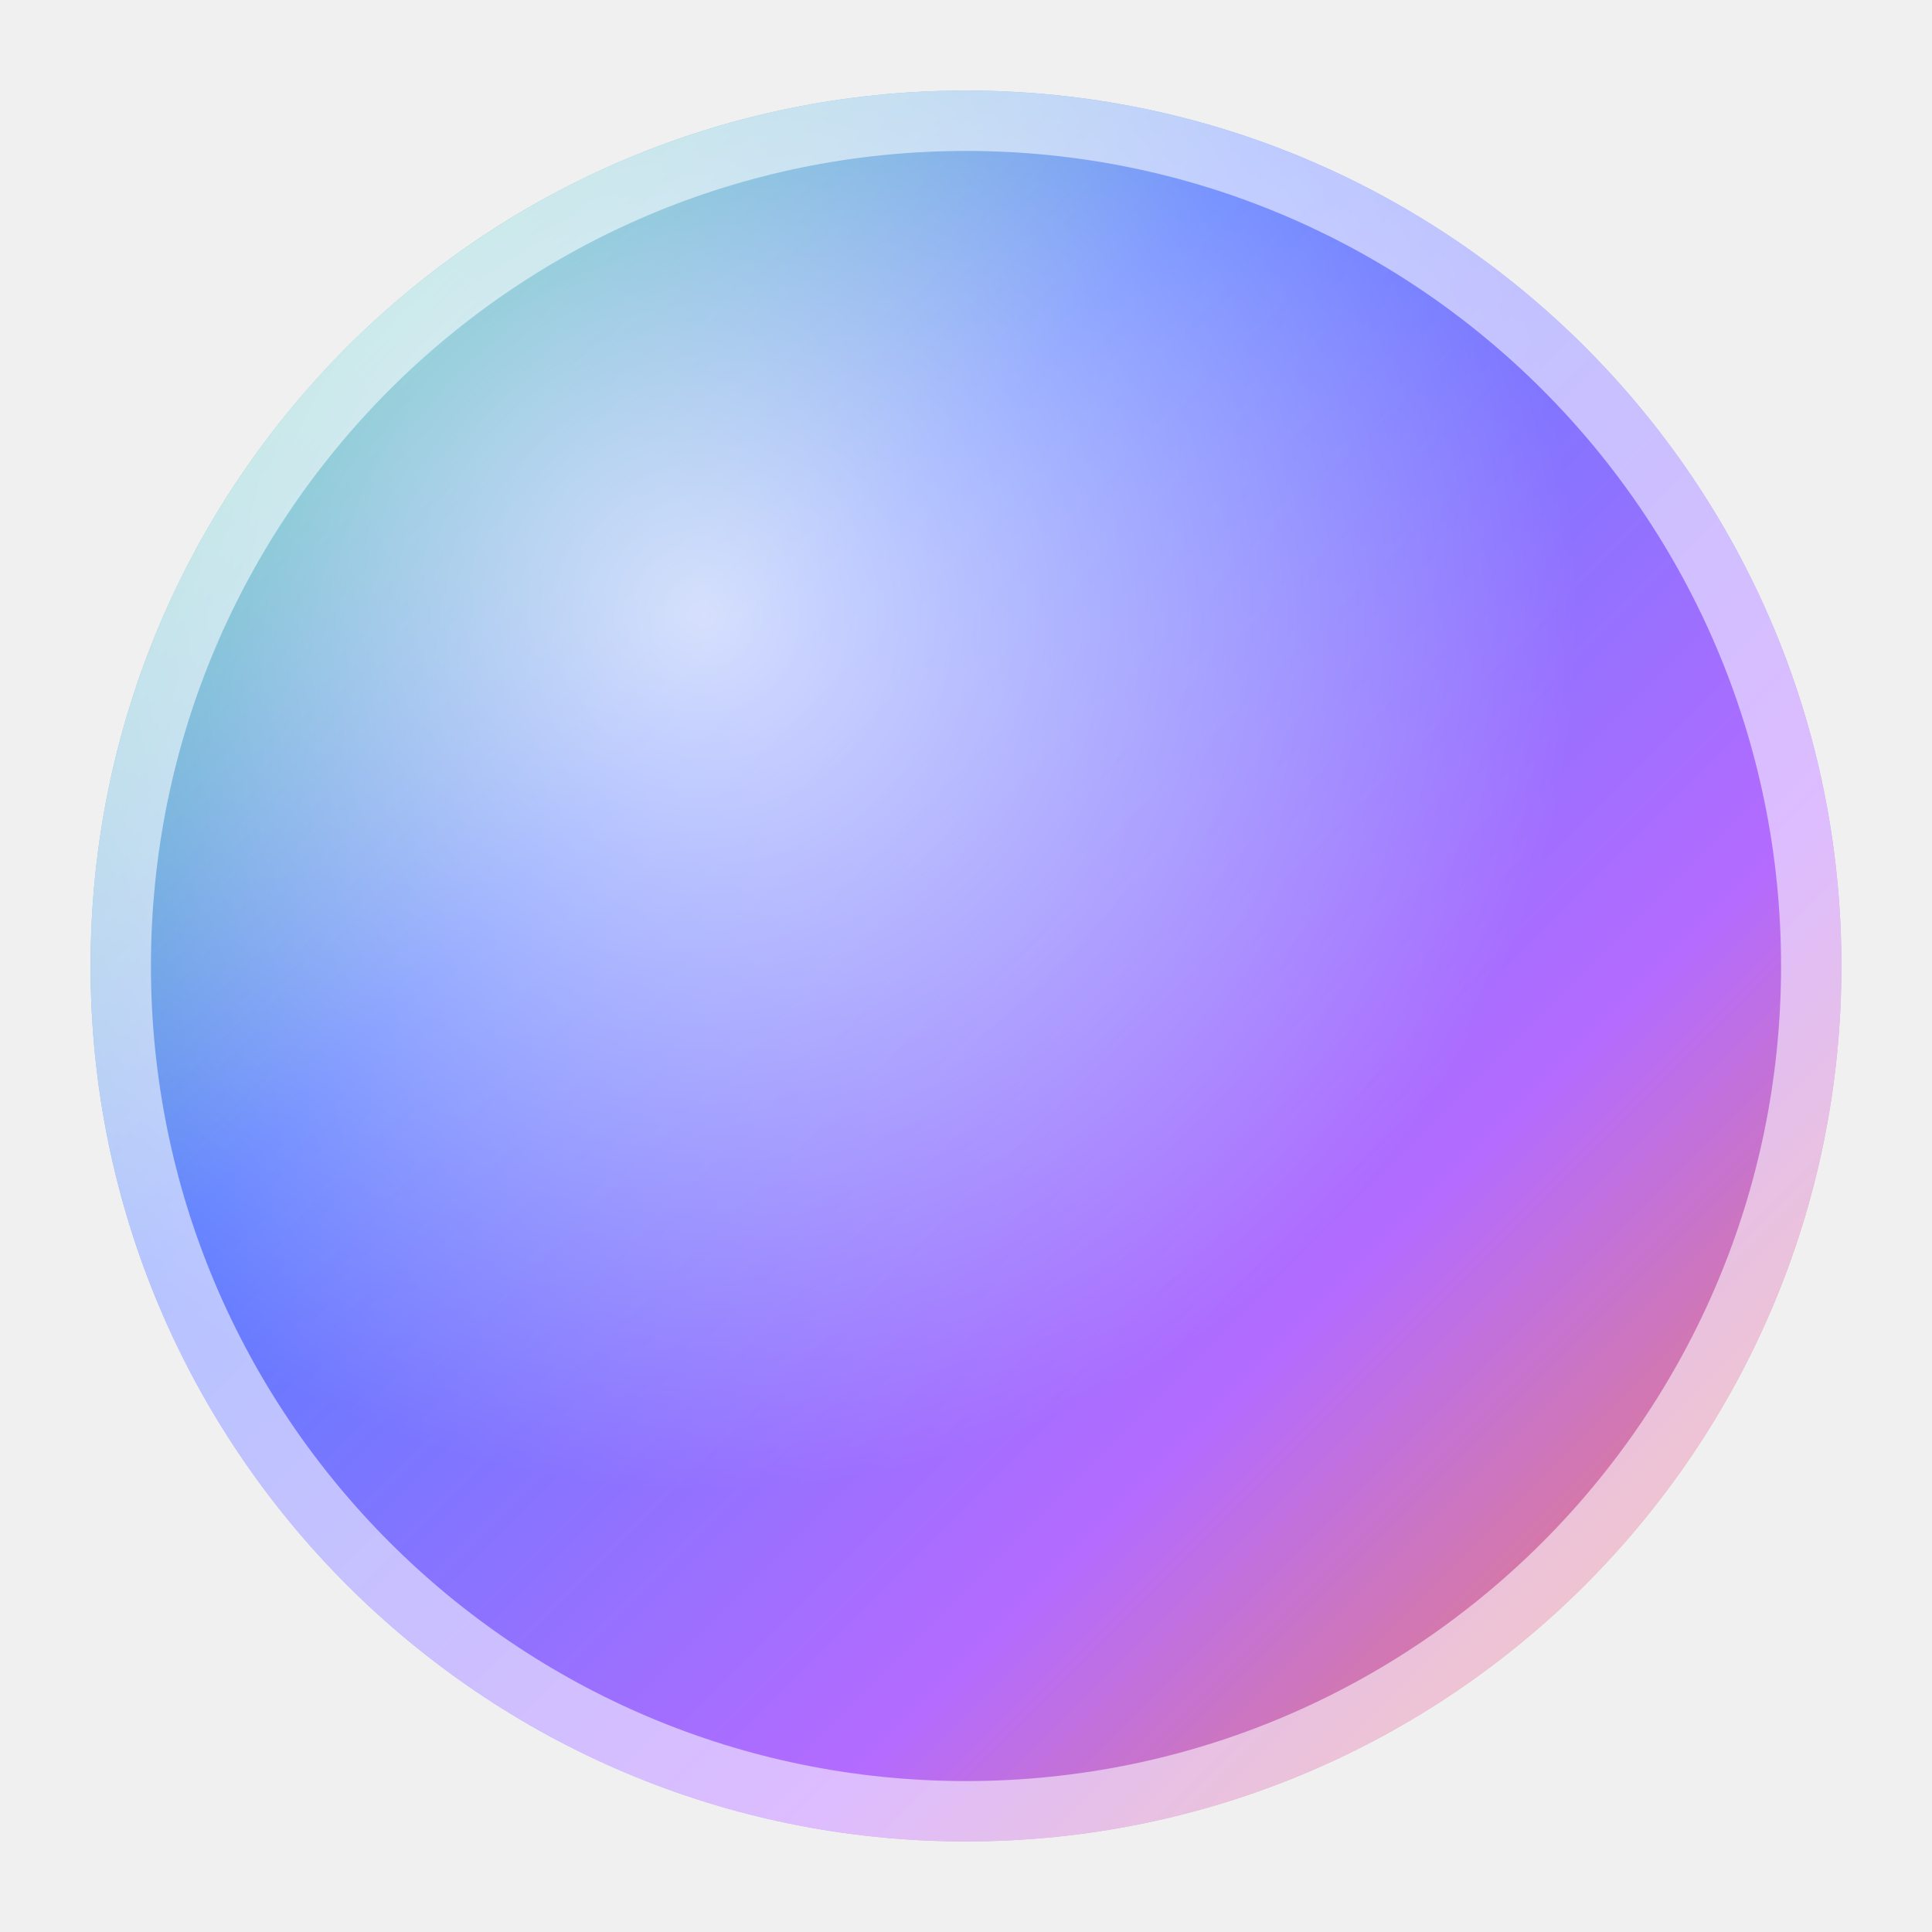
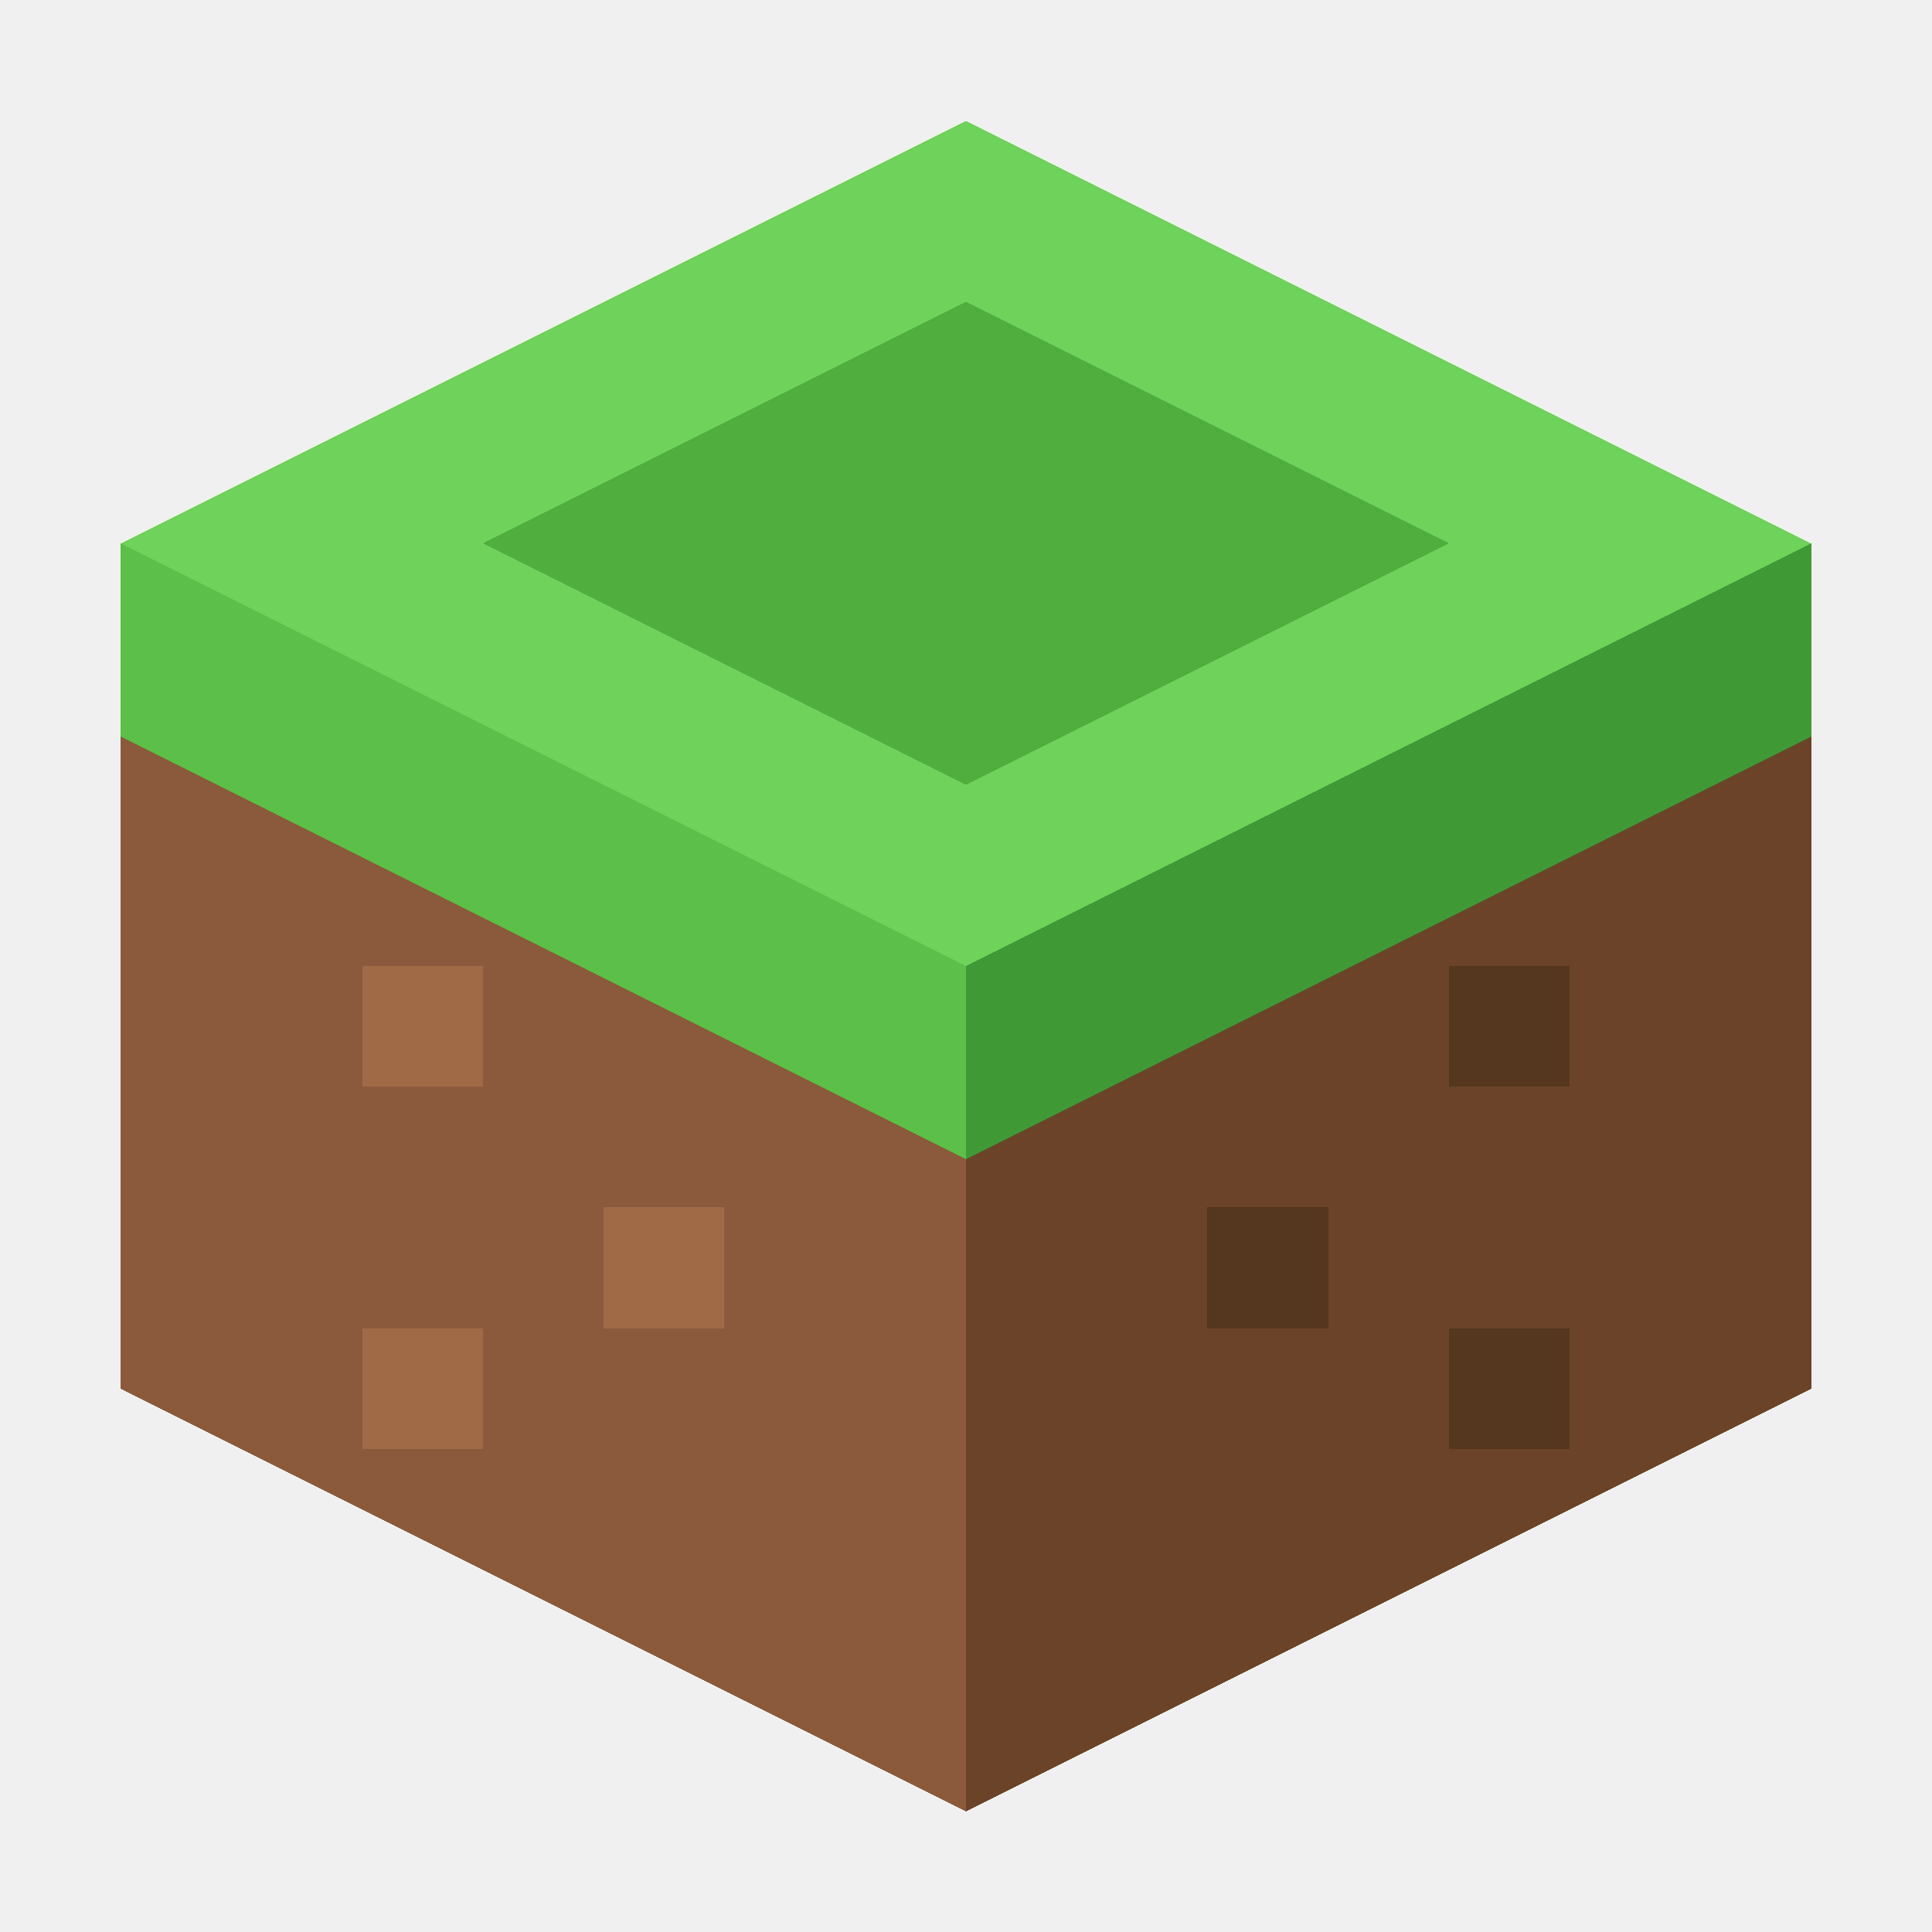
- <svg xmlns="http://www.w3.org/2000/svg" viewBox="0 0 64 64">
-   <defs>
-     <linearGradient id="g" x1="0" y1="0" x2="1" y2="1">
-       <stop offset="0" stop-color="#3ddc84" />
-       <stop offset=".35" stop-color="#5b7cff" />
-       <stop offset=".7" stop-color="#b46bff" />
-       <stop offset="1" stop-color="#ff8a3d" />
-     </linearGradient>
-     <radialGradient id="s" cx=".35" cy=".3" r=".5">
-       <stop offset="0" stop-color="#fff" stop-opacity=".75" />
-       <stop offset="1" stop-color="#fff" stop-opacity="0" />
-     </radialGradient>
-   </defs>
-   <circle cx="32" cy="32" r="29" fill="url(#g)" />
-   <circle cx="32" cy="32" r="29" fill="url(#s)" />
-   <circle cx="32" cy="32" r="28" fill="none" stroke="#fff" stroke-opacity=".55" stroke-width="2" />
+ <svg xmlns="http://www.w3.org/2000/svg" viewBox="0 0 16 16" shape-rendering="crispEdges">
+   <path fill="#6fd25a" d="M8 1 15 4.5 8 8 1 4.5z" />
+   <path fill="#4fae3e" d="M8 2.5 12 4.5 8 6.5 4 4.5z" />
+   <path fill="#8b5a3c" d="M1 4.5 8 8v7L1 11.5z" />
+   <path fill="#6b4329" d="M15 4.5 8 8v7l7-3.5z" />
+   <path fill="#5bbf4a" d="M1 4.5 8 8v1.6L1 6.1z" />
+   <path fill="#3f9a35" d="M15 4.5 8 8v1.6l7-3.5z" />
+   <path fill="#a06a47" d="M3 8h1v1H3zM5 10h1v1H5zM3 11h1v1H3z" />
+   <path fill="#55361f" d="M10 10h1v1h-1zM12 8h1v1h-1zM12 11h1v1h-1z" />
</svg>
